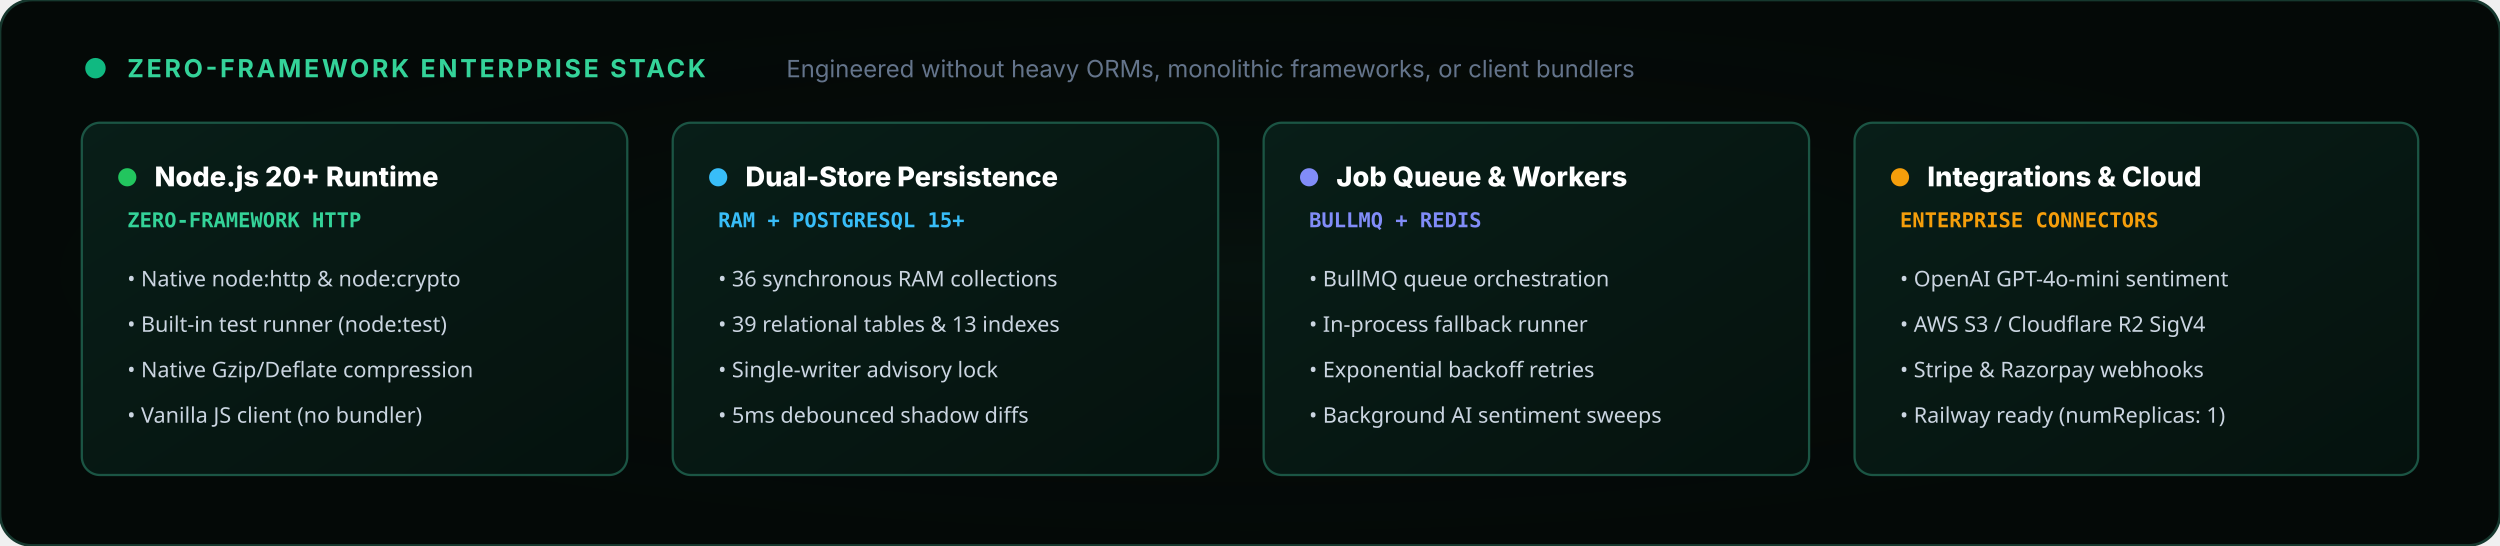
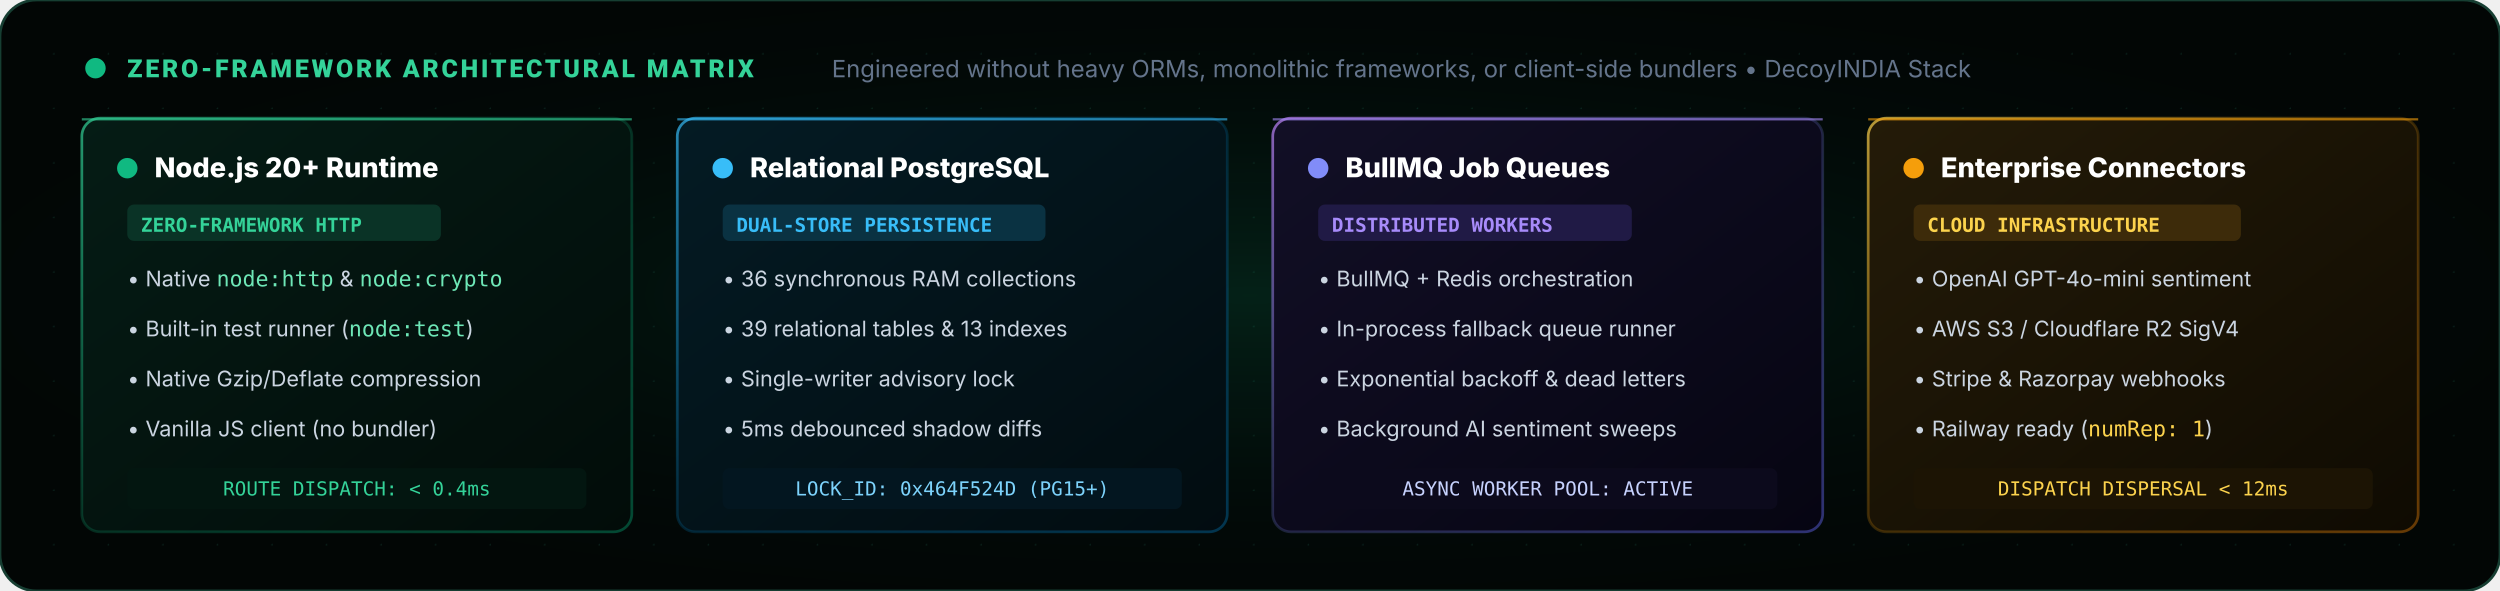
- <svg xmlns="http://www.w3.org/2000/svg" viewBox="0 0 1100 240" width="100%" height="100%" fill="none">
+ <svg xmlns="http://www.w3.org/2000/svg" viewBox="0 0 1100 260" width="100%" height="100%" fill="none">
  <defs>
-     <radialGradient id="ts-glow" cx="50%" cy="50%" r="55%">
-       <stop offset="0%" stop-color="#0E2D24" stop-opacity="0.25" />
-       <stop offset="100%" stop-color="#040907" stop-opacity="0" />
+     <radialGradient id="ts-glow" cx="50%" cy="50%" r="58%">
+       <stop offset="0%" stop-color="#10B981" stop-opacity="0.15" />
+       <stop offset="50%" stop-color="#059669" stop-opacity="0.05" />
+       <stop offset="100%" stop-color="#020605" stop-opacity="0" />
    </radialGradient>
-     <linearGradient id="ts-card-grad" x1="0%" y1="0%" x2="100%" y2="100%">
-       <stop offset="0%" stop-color="#081E18" />
-       <stop offset="100%" stop-color="#05120E" />
+     <linearGradient id="ts-card-bg-emerald" x1="0%" y1="0%" x2="100%" y2="100%">
+       <stop offset="0%" stop-color="#051C15" />
+       <stop offset="100%" stop-color="#020C09" />
    </linearGradient>
+     <linearGradient id="ts-card-bg-cyan" x1="0%" y1="0%" x2="100%" y2="100%">
+       <stop offset="0%" stop-color="#041B24" />
+       <stop offset="100%" stop-color="#020C10" />
+     </linearGradient>
+     <linearGradient id="ts-card-bg-violet" x1="0%" y1="0%" x2="100%" y2="100%">
+       <stop offset="0%" stop-color="#120F26" />
+       <stop offset="100%" stop-color="#060512" />
+     </linearGradient>
+     <linearGradient id="ts-card-bg-amber" x1="0%" y1="0%" x2="100%" y2="100%">
+       <stop offset="0%" stop-color="#241B08" />
+       <stop offset="100%" stop-color="#0F0B02" />
+     </linearGradient>
+     <linearGradient id="ts-rim-emerald" x1="0%" y1="0%" x2="100%" y2="100%">
+       <stop offset="0%" stop-color="#34D399" stop-opacity="0.7" />
+       <stop offset="50%" stop-color="#10B981" stop-opacity="0.2" />
+       <stop offset="100%" stop-color="#059669" stop-opacity="0.45" />
+     </linearGradient>
+     <linearGradient id="ts-rim-cyan" x1="0%" y1="0%" x2="100%" y2="100%">
+       <stop offset="0%" stop-color="#38BDF8" stop-opacity="0.7" />
+       <stop offset="50%" stop-color="#0284C7" stop-opacity="0.2" />
+       <stop offset="100%" stop-color="#0369A1" stop-opacity="0.45" />
+     </linearGradient>
+     <linearGradient id="ts-rim-violet" x1="0%" y1="0%" x2="100%" y2="100%">
+       <stop offset="0%" stop-color="#C084FC" stop-opacity="0.7" />
+       <stop offset="50%" stop-color="#818CF8" stop-opacity="0.2" />
+       <stop offset="100%" stop-color="#6366F1" stop-opacity="0.45" />
+     </linearGradient>
+     <linearGradient id="ts-rim-amber" x1="0%" y1="0%" x2="100%" y2="100%">
+       <stop offset="0%" stop-color="#FCD34D" stop-opacity="0.7" />
+       <stop offset="50%" stop-color="#F59E0B" stop-opacity="0.2" />
+       <stop offset="100%" stop-color="#D97706" stop-opacity="0.45" />
+     </linearGradient>
+     <pattern id="ts-grid-dots" width="24" height="24" patternUnits="userSpaceOnUse">
+       <circle cx="24" cy="24" r="0.7" fill="#133D30" fill-opacity="0.5" />
+     </pattern>
    <style>
-       @keyframes tech-pulse {
-         0%, 100% { filter: drop-shadow(0 0 2px rgba(16, 185, 129, 0.2)); }
-         50% { filter: drop-shadow(0 0 8px rgba(52, 211, 153, 0.6)); }
+       @keyframes ts-card-float {
+         0%, 100% { transform: translateY(0px); }
+         50% { transform: translateY(-3px); }
      }
-       .tech-card {
-         animation: tech-pulse 4.5s ease-in-out infinite;
+       @keyframes ts-beacon-pulse {
+         0%, 100% { opacity: 0.3; transform: scale(0.9); }
+         50% { opacity: 1; transform: scale(1.2); }
+       }
+       .ts-animated-card {
+         animation: ts-card-float 4.8s ease-in-out infinite;
+       }
+       .ts-beacon {
+         animation: ts-beacon-pulse 2s ease-in-out infinite;
      }
      @media (prefers-reduced-motion: reduce) {
-         .tech-card { animation: none !important; }
+         .ts-animated-card, .ts-beacon { animation: none !important; }
      }
    </style>
  </defs>
-   <rect width="1100" height="240" rx="14" fill="#040907" />
-   <rect width="1100" height="240" rx="14" fill="url(#ts-glow)" />
-   <rect width="1100" height="240" rx="14" stroke="#16382E" stroke-width="1.2" />
+   <rect width="1100" height="260" rx="16" fill="#020605" />
+   <rect width="1100" height="260" rx="16" fill="url(#ts-grid-dots)" />
+   <rect width="1100" height="260" rx="16" fill="url(#ts-glow)" />
+   <rect width="1100" height="260" rx="16" stroke="#163E32" stroke-width="1.2" />
  <g transform="translate(36, 24)">
-     <circle cx="6" cy="6" r="4.5" fill="#10B981" />
-     <text x="20" y="10" font-family="-apple-system, BlinkMacSystemFont, sans-serif" font-size="11" font-weight="700" fill="#34D399" letter-spacing="1.2">ZERO-FRAMEWORK ENTERPRISE STACK</text>
-     <text x="310" y="10" font-family="-apple-system, BlinkMacSystemFont, sans-serif" font-size="10.5" fill="#64748B">Engineered without heavy ORMs, monolithic frameworks, or client bundlers</text>
+     <circle cx="6" cy="6" r="4.5" fill="#10B981" class="ts-beacon" />
+     <text x="20" y="10" font-family="-apple-system, BlinkMacSystemFont, 'Segoe UI', Roboto, sans-serif" font-size="11" font-weight="800" fill="#34D399" letter-spacing="1.2">ZERO-FRAMEWORK ARCHITECTURAL MATRIX</text>
+     <text x="330" y="10" font-family="-apple-system, BlinkMacSystemFont, sans-serif" font-size="10.5" fill="#64748B">Engineered without heavy ORMs, monolithic frameworks, or client-side bundlers • DecoyINDIA Stack</text>
  </g>
-   <g transform="translate(36, 54)">
-     <rect width="240" height="155" rx="8" fill="url(#ts-card-grad)" stroke="#1B5544" stroke-width="1" class="tech-card" />
-     <circle cx="20" cy="24" r="4" fill="#22C55E" />
-     <text x="32" y="28" font-family="-apple-system, BlinkMacSystemFont, sans-serif" font-size="12" font-weight="800" fill="#FFFFFF">Node.js 20+ Runtime</text>
-     <text x="20" y="46" font-family="ui-monospace, monospace" font-size="9" font-weight="700" fill="#34D399">ZERO-FRAMEWORK HTTP</text>
-     <text x="20" y="72" font-family="sans-serif" font-size="9.5" fill="#CBD5E1">• Native <tspan font-family="ui-monospace">node:http</tspan> &amp; <tspan font-family="ui-monospace">node:crypto</tspan>
+   <g transform="translate(36, 52)" class="ts-animated-card">
+     <rect width="242" height="182" rx="8" fill="url(#ts-card-bg-emerald)" stroke="url(#ts-rim-emerald)" stroke-width="1.2" />
+     <rect x="0" y="0" width="242" height="1" fill="#34D399" fill-opacity="0.6" />
+     <circle cx="20" cy="22" r="4.5" fill="#10B981" />
+     <text x="32" y="26" font-family="-apple-system, BlinkMacSystemFont, sans-serif" font-size="12" font-weight="800" fill="#FFFFFF">Node.js 20+ Runtime</text>
+     <rect x="20" y="38" width="138" height="16" rx="3" fill="#0A3326" />
+     <text x="26" y="50" font-family="ui-monospace, monospace" font-size="8.5" font-weight="700" fill="#34D399">ZERO-FRAMEWORK HTTP</text>
+     <text x="20" y="74" font-family="-apple-system, BlinkMacSystemFont, sans-serif" font-size="9.5" fill="#CBD5E1">• Native <tspan font-family="ui-monospace, monospace" fill="#6EE7B7">node:http</tspan> &amp; <tspan font-family="ui-monospace, monospace" fill="#6EE7B7">node:crypto</tspan>
    </text>
-     <text x="20" y="92" font-family="sans-serif" font-size="9.5" fill="#CBD5E1">• Built-in test runner (<tspan font-family="ui-monospace">node:test</tspan>)</text>
-     <text x="20" y="112" font-family="sans-serif" font-size="9.5" fill="#CBD5E1">• Native Gzip/Deflate compression</text>
-     <text x="20" y="132" font-family="sans-serif" font-size="9.5" fill="#CBD5E1">• Vanilla JS client (no bundler)</text>
+     <text x="20" y="96" font-family="-apple-system, BlinkMacSystemFont, sans-serif" font-size="9.5" fill="#CBD5E1">• Built-in test runner (<tspan font-family="ui-monospace, monospace" fill="#6EE7B7">node:test</tspan>)</text>
+     <text x="20" y="118" font-family="-apple-system, BlinkMacSystemFont, sans-serif" font-size="9.5" fill="#CBD5E1">• Native Gzip/Deflate compression</text>
+     <text x="20" y="140" font-family="-apple-system, BlinkMacSystemFont, sans-serif" font-size="9.5" fill="#CBD5E1">• Vanilla JS client (no bundler)</text>
+     <rect x="20" y="154" width="202" height="18" rx="3" fill="#031610" />
+     <text x="121" y="166" text-anchor="middle" font-family="ui-monospace, monospace" font-size="8.5" fill="#34D399">ROUTE DISPATCH: &lt; 0.4ms</text>
  </g>
-   <g transform="translate(296, 54)">
-     <rect width="240" height="155" rx="8" fill="url(#ts-card-grad)" stroke="#1B5544" stroke-width="1" class="tech-card" />
-     <circle cx="20" cy="24" r="4" fill="#38BDF8" />
-     <text x="32" y="28" font-family="-apple-system, BlinkMacSystemFont, sans-serif" font-size="12" font-weight="800" fill="#FFFFFF">Dual-Store Persistence</text>
-     <text x="20" y="46" font-family="ui-monospace, monospace" font-size="9" font-weight="700" fill="#38BDF8">RAM + POSTGRESQL 15+</text>
-     <text x="20" y="72" font-family="sans-serif" font-size="9.5" fill="#CBD5E1">• 36 synchronous RAM collections</text>
-     <text x="20" y="92" font-family="sans-serif" font-size="9.5" fill="#CBD5E1">• 39 relational tables &amp; 13 indexes</text>
-     <text x="20" y="112" font-family="sans-serif" font-size="9.5" fill="#CBD5E1">• Single-writer advisory lock</text>
-     <text x="20" y="132" font-family="sans-serif" font-size="9.5" fill="#CBD5E1">• 5ms debounced shadow diffs</text>
+   <g transform="translate(298, 52)" class="ts-animated-card">
+     <rect width="242" height="182" rx="8" fill="url(#ts-card-bg-cyan)" stroke="url(#ts-rim-cyan)" stroke-width="1.2" />
+     <rect x="0" y="0" width="242" height="1" fill="#38BDF8" fill-opacity="0.6" />
+     <circle cx="20" cy="22" r="4.5" fill="#38BDF8" />
+     <text x="32" y="26" font-family="-apple-system, BlinkMacSystemFont, sans-serif" font-size="12" font-weight="800" fill="#FFFFFF">Relational PostgreSQL</text>
+     <rect x="20" y="38" width="142" height="16" rx="3" fill="#0A3242" />
+     <text x="26" y="50" font-family="ui-monospace, monospace" font-size="8.5" font-weight="700" fill="#38BDF8">DUAL-STORE PERSISTENCE</text>
+     <text x="20" y="74" font-family="-apple-system, BlinkMacSystemFont, sans-serif" font-size="9.5" fill="#CBD5E1">• 36 synchronous RAM collections</text>
+     <text x="20" y="96" font-family="-apple-system, BlinkMacSystemFont, sans-serif" font-size="9.5" fill="#CBD5E1">• 39 relational tables &amp; 13 indexes</text>
+     <text x="20" y="118" font-family="-apple-system, BlinkMacSystemFont, sans-serif" font-size="9.5" fill="#CBD5E1">• Single-writer advisory lock</text>
+     <text x="20" y="140" font-family="-apple-system, BlinkMacSystemFont, sans-serif" font-size="9.5" fill="#CBD5E1">• 5ms debounced shadow diffs</text>
+     <rect x="20" y="154" width="202" height="18" rx="3" fill="#031620" />
+     <text x="121" y="166" text-anchor="middle" font-family="ui-monospace, monospace" font-size="8.5" fill="#7DD3FC">LOCK_ID: 0x464F524D (PG15+)</text>
  </g>
-   <g transform="translate(556, 54)">
-     <rect width="240" height="155" rx="8" fill="url(#ts-card-grad)" stroke="#1B5544" stroke-width="1" class="tech-card" />
-     <circle cx="20" cy="24" r="4" fill="#818CF8" />
-     <text x="32" y="28" font-family="-apple-system, BlinkMacSystemFont, sans-serif" font-size="12" font-weight="800" fill="#FFFFFF">Job Queue &amp; Workers</text>
-     <text x="20" y="46" font-family="ui-monospace, monospace" font-size="9" font-weight="700" fill="#818CF8">BULLMQ + REDIS</text>
-     <text x="20" y="72" font-family="sans-serif" font-size="9.5" fill="#CBD5E1">• BullMQ queue orchestration</text>
-     <text x="20" y="92" font-family="sans-serif" font-size="9.5" fill="#CBD5E1">• In-process fallback runner</text>
-     <text x="20" y="112" font-family="sans-serif" font-size="9.5" fill="#CBD5E1">• Exponential backoff retries</text>
-     <text x="20" y="132" font-family="sans-serif" font-size="9.5" fill="#CBD5E1">• Background AI sentiment sweeps</text>
+   <g transform="translate(560, 52)" class="ts-animated-card">
+     <rect width="242" height="182" rx="8" fill="url(#ts-card-bg-violet)" stroke="url(#ts-rim-violet)" stroke-width="1.2" />
+     <rect x="0" y="0" width="242" height="1" fill="#A78BFA" fill-opacity="0.6" />
+     <circle cx="20" cy="22" r="4.5" fill="#818CF8" />
+     <text x="32" y="26" font-family="-apple-system, BlinkMacSystemFont, sans-serif" font-size="12" font-weight="800" fill="#FFFFFF">BullMQ Job Queues</text>
+     <rect x="20" y="38" width="138" height="16" rx="3" fill="#201A45" />
+     <text x="26" y="50" font-family="ui-monospace, monospace" font-size="8.5" font-weight="700" fill="#A78BFA">DISTRIBUTED WORKERS</text>
+     <text x="20" y="74" font-family="-apple-system, BlinkMacSystemFont, sans-serif" font-size="9.5" fill="#CBD5E1">• BullMQ + Redis orchestration</text>
+     <text x="20" y="96" font-family="-apple-system, BlinkMacSystemFont, sans-serif" font-size="9.5" fill="#CBD5E1">• In-process fallback queue runner</text>
+     <text x="20" y="118" font-family="-apple-system, BlinkMacSystemFont, sans-serif" font-size="9.5" fill="#CBD5E1">• Exponential backoff &amp; dead letters</text>
+     <text x="20" y="140" font-family="-apple-system, BlinkMacSystemFont, sans-serif" font-size="9.5" fill="#CBD5E1">• Background AI sentiment sweeps</text>
+     <rect x="20" y="154" width="202" height="18" rx="3" fill="#0C0A1C" />
+     <text x="121" y="166" text-anchor="middle" font-family="ui-monospace, monospace" font-size="8.5" fill="#C7D2FE">ASYNC WORKER POOL: ACTIVE</text>
  </g>
-   <g transform="translate(816, 54)">
-     <rect width="248" height="155" rx="8" fill="url(#ts-card-grad)" stroke="#1B5544" stroke-width="1" class="tech-card" />
-     <circle cx="20" cy="24" r="4" fill="#F59E0B" />
-     <text x="32" y="28" font-family="-apple-system, BlinkMacSystemFont, sans-serif" font-size="12" font-weight="800" fill="#FFFFFF">Integrations &amp; Cloud</text>
-     <text x="20" y="46" font-family="ui-monospace, monospace" font-size="9" font-weight="700" fill="#F59E0B">ENTERPRISE CONNECTORS</text>
-     <text x="20" y="72" font-family="sans-serif" font-size="9.5" fill="#CBD5E1">• OpenAI GPT-4o-mini sentiment</text>
-     <text x="20" y="92" font-family="sans-serif" font-size="9.5" fill="#CBD5E1">• AWS S3 / Cloudflare R2 SigV4</text>
-     <text x="20" y="112" font-family="sans-serif" font-size="9.5" fill="#CBD5E1">• Stripe &amp; Razorpay webhooks</text>
-     <text x="20" y="132" font-family="sans-serif" font-size="9.5" fill="#CBD5E1">• Railway ready (<tspan font-family="ui-monospace">numReplicas: 1</tspan>)</text>
+   <g transform="translate(822, 52)" class="ts-animated-card">
+     <rect width="242" height="182" rx="8" fill="url(#ts-card-bg-amber)" stroke="url(#ts-rim-amber)" stroke-width="1.2" />
+     <rect x="0" y="0" width="242" height="1" fill="#F59E0B" fill-opacity="0.6" />
+     <circle cx="20" cy="22" r="4.5" fill="#F59E0B" />
+     <text x="32" y="26" font-family="-apple-system, BlinkMacSystemFont, sans-serif" font-size="12" font-weight="800" fill="#FFFFFF">Enterprise Connectors</text>
+     <rect x="20" y="38" width="144" height="16" rx="3" fill="#3D2B0A" />
+     <text x="26" y="50" font-family="ui-monospace, monospace" font-size="8.5" font-weight="700" fill="#FCD34D">CLOUD INFRASTRUCTURE</text>
+     <text x="20" y="74" font-family="-apple-system, BlinkMacSystemFont, sans-serif" font-size="9.5" fill="#CBD5E1">• OpenAI GPT-4o-mini sentiment</text>
+     <text x="20" y="96" font-family="-apple-system, BlinkMacSystemFont, sans-serif" font-size="9.5" fill="#CBD5E1">• AWS S3 / Cloudflare R2 SigV4</text>
+     <text x="20" y="118" font-family="-apple-system, BlinkMacSystemFont, sans-serif" font-size="9.5" fill="#CBD5E1">• Stripe &amp; Razorpay webhooks</text>
+     <text x="20" y="140" font-family="-apple-system, BlinkMacSystemFont, sans-serif" font-size="9.5" fill="#CBD5E1">• Railway ready (<tspan font-family="ui-monospace, monospace" fill="#FCD34D">numRep: 1</tspan>)</text>
+     <rect x="20" y="154" width="202" height="18" rx="3" fill="#1C1404" />
+     <text x="121" y="166" text-anchor="middle" font-family="ui-monospace, monospace" font-size="8.5" fill="#FCD34D">DISPATCH DISPERSAL &lt; 12ms</text>
  </g>
</svg>
